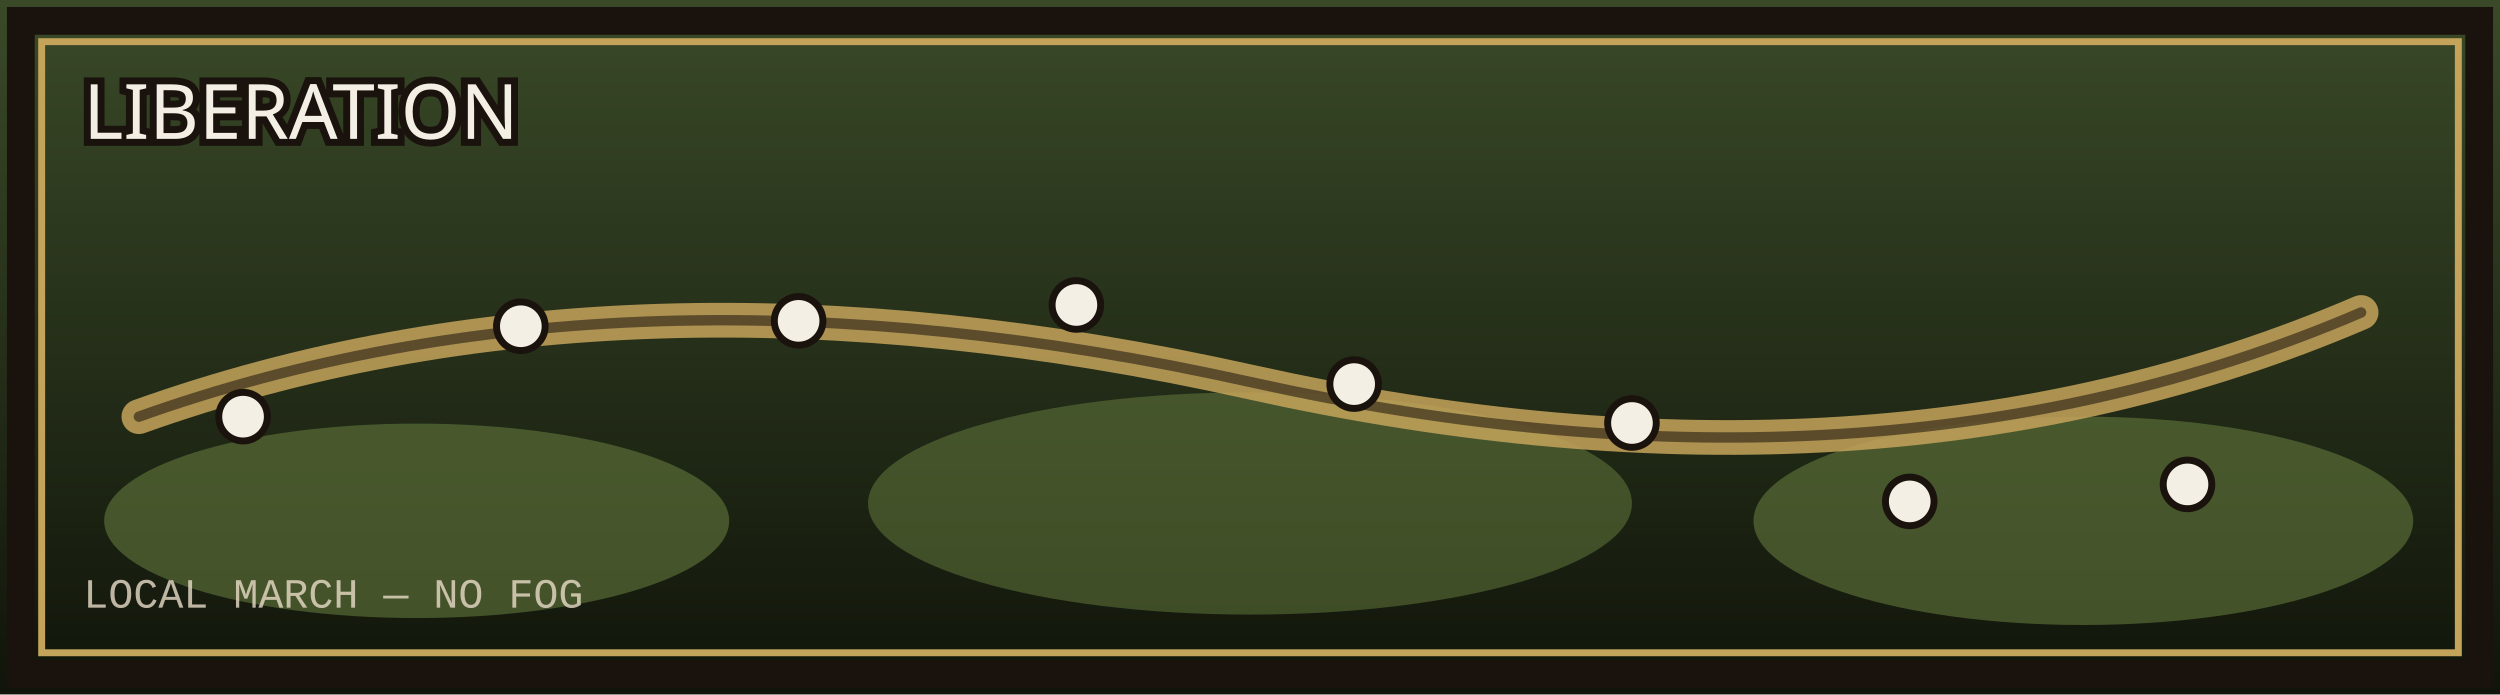
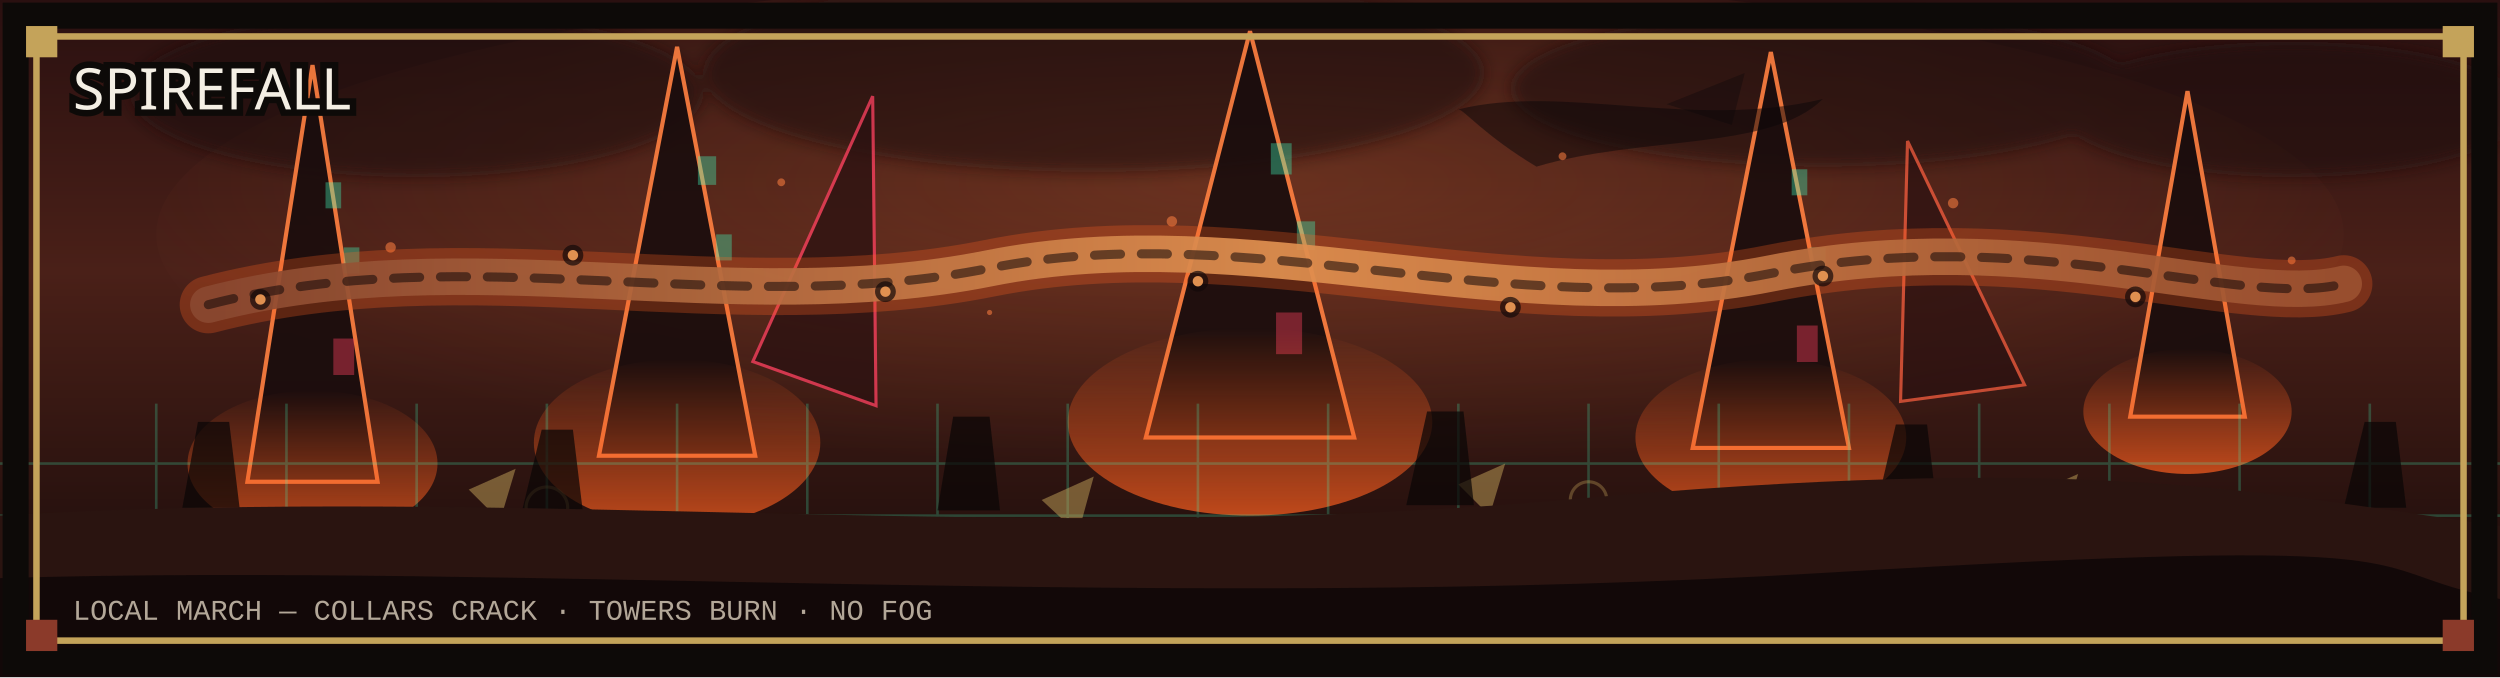
- <svg xmlns="http://www.w3.org/2000/svg" width="720" height="200" viewBox="0 0 720 200" fill="none">
+ <svg xmlns="http://www.w3.org/2000/svg" width="960" height="260" viewBox="0 0 960 260" fill="none">
  <defs>
-     <linearGradient id="bg-local-ch-08" x1="0" y1="0" x2="0" y2="1">
-       <stop offset="0%" stop-color="#3a4a28" />
-       <stop offset="100%" stop-color="#10140a" />
+     <linearGradient id="sky8" x1="0" y1="0" x2="0" y2="1">
+       <stop offset="0%" stop-color="#2a1010" />
+       <stop offset="40%" stop-color="#4a2018" />
+       <stop offset="100%" stop-color="#120808" />
    </linearGradient>
+     <linearGradient id="fire8" x1="0" y1="1" x2="0" y2="0">
+       <stop offset="0%" stop-color="#ff6020" stop-opacity="0.7" />
+       <stop offset="100%" stop-color="#ff6020" stop-opacity="0" />
+     </linearGradient>
+     <radialGradient id="ember8" cx="50%" cy="40%" r="55%">
+       <stop offset="0%" stop-color="#ff8040" stop-opacity="0.22" />
+       <stop offset="100%" stop-color="#ff8040" stop-opacity="0" />
+     </radialGradient>
+     <linearGradient id="trail8" x1="0" y1="0" x2="1" y2="0">
+       <stop offset="0%" stop-color="#8a4830" />
+       <stop offset="50%" stop-color="#e09050" />
+       <stop offset="100%" stop-color="#9a5030" />
+     </linearGradient>
+     <filter id="blur8" x="-20%" y="-20%" width="140%" height="140%">
+       <feGaussianBlur stdDeviation="3" />
+     </filter>
  </defs>
-   <rect width="720" height="200" fill="url(#bg-local-ch-08)" />
-   <ellipse cx="120" cy="150" rx="90" ry="28" fill="#6a8040" opacity="0.55" />
-   <ellipse cx="360" cy="145" rx="110" ry="32" fill="#6a8040" opacity="0.5" />
-   <ellipse cx="600" cy="150" rx="95" ry="30" fill="#6a8040" opacity="0.55" />
-   <path d="M40 120 Q180 70 360 110 T680 90" fill="none" stroke="#c4a35a" stroke-width="10" stroke-linecap="round" opacity="0.85" />
-   <path d="M40 120 Q180 70 360 110 T680 90" fill="none" stroke="#1a120c" stroke-width="3" stroke-linecap="round" opacity="0.55" />
-   <circle cx="70" cy="120" r="7" fill="#f4efe4" stroke="#1a120c" stroke-width="2" />
-   <circle cx="150" cy="93.962" r="7" fill="#f4efe4" stroke="#1a120c" stroke-width="2" />
-   <circle cx="230" cy="92.407" r="7" fill="#f4efe4" stroke="#1a120c" stroke-width="2" />
-   <circle cx="310" cy="87.83" r="7" fill="#f4efe4" stroke="#1a120c" stroke-width="2" />
-   <circle cx="390" cy="110.62" r="7" fill="#f4efe4" stroke="#1a120c" stroke-width="2" />
-   <circle cx="470" cy="121.822" r="7" fill="#f4efe4" stroke="#1a120c" stroke-width="2" />
-   <circle cx="550" cy="144.404" r="7" fill="#f4efe4" stroke="#1a120c" stroke-width="2" />
-   <circle cx="630" cy="139.509" r="7" fill="#f4efe4" stroke="#1a120c" stroke-width="2" />
-   <rect x="6" y="6" width="708" height="188" fill="none" stroke="#1a120c" stroke-width="8" />
-   <rect x="12" y="12" width="696" height="176" fill="none" stroke="#c4a35a" stroke-width="2" />
-   <text x="24" y="40" font-family="Impact, Arial Black, sans-serif" font-size="22" fill="#f4efe4" stroke="#1a120c" stroke-width="4" paint-order="stroke">LIBERATION</text>
-   <text x="24" y="175" font-family="Courier New, monospace" font-size="12" fill="#e8dcc8" opacity="0.8">LOCAL MARCH — NO FOG</text>
+   <rect width="960" height="260" fill="url(#sky8)" />
+   <ellipse cx="480" cy="90" rx="420" ry="100" fill="url(#ember8)" />
+   <g fill="#1a1010" opacity="0.55" filter="url(#blur8)">
+     <ellipse cx="160" cy="36" rx="110" ry="32" />
+     <ellipse cx="420" cy="28" rx="150" ry="38" />
+     <ellipse cx="700" cy="34" rx="120" ry="30" />
+     <ellipse cx="880" cy="42" rx="90" ry="26" />
+   </g>
+   <g fill="#1a0c0c" stroke="#ff8040" stroke-width="1.6" opacity="0.9">
+     <path d="M120 25 L145 185 L95 185Z" />
+     <path d="M260 18 L290 175 L230 175Z" />
+     <path d="M480 12 L520 168 L440 168Z" />
+     <path d="M680 20 L710 172 L650 172Z" />
+     <path d="M840 35 L862 160 L818 160Z" />
+   </g>
+   <g transform="rotate(14 340 100)">
+     <path d="M320 40 L350 155 L300 150Z" fill="#2a1010" stroke="#ff4060" stroke-width="1.2" opacity="0.75" />
+   </g>
+   <g transform="rotate(-10 760 95)">
+     <path d="M740 50 L768 150 L720 148Z" fill="#2a1010" stroke="#ff6040" stroke-width="1.2" opacity="0.7" />
+   </g>
+   <g fill="#40ffc0" opacity="0.35">
+     <rect x="125" y="70" width="6" height="10" />
+     <rect x="132" y="95" width="6" height="10" />
+     <rect x="268" y="60" width="7" height="11" />
+     <rect x="275" y="90" width="6" height="10" />
+     <rect x="488" y="55" width="8" height="12" />
+     <rect x="498" y="85" width="7" height="11" />
+     <rect x="688" y="65" width="6" height="10" />
+     <rect x="695" y="95" width="6" height="10" />
+   </g>
+   <g fill="#ff4060" opacity="0.4">
+     <rect x="128" y="130" width="8" height="14" />
+     <rect x="490" y="120" width="10" height="16" />
+     <rect x="690" y="125" width="8" height="14" />
+   </g>
+   <ellipse cx="120" cy="178" rx="48" ry="28" fill="url(#fire8)" />
+   <ellipse cx="260" cy="170" rx="55" ry="32" fill="url(#fire8)" />
+   <ellipse cx="480" cy="162" rx="70" ry="36" fill="url(#fire8)" />
+   <ellipse cx="680" cy="168" rx="52" ry="30" fill="url(#fire8)" />
+   <ellipse cx="840" cy="158" rx="40" ry="24" fill="url(#fire8)" />
+   <g stroke="#40ffc0" stroke-width="1" opacity="0.22">
+     <path d="M0 178 L960 178" />
+     <path d="M0 198 L960 198" />
+     <path d="M0 218 L960 218" />
+     <line x1="60" y1="155" x2="60" y2="230" />
+     <line x1="110" y1="155" x2="110" y2="230" />
+     <line x1="160" y1="155" x2="160" y2="230" />
+     <line x1="210" y1="155" x2="210" y2="230" />
+     <line x1="260" y1="155" x2="260" y2="230" />
+     <line x1="310" y1="155" x2="310" y2="230" />
+     <line x1="360" y1="155" x2="360" y2="230" />
+     <line x1="410" y1="155" x2="410" y2="230" />
+     <line x1="460" y1="155" x2="460" y2="230" />
+     <line x1="510" y1="155" x2="510" y2="230" />
+     <line x1="560" y1="155" x2="560" y2="230" />
+     <line x1="610" y1="155" x2="610" y2="230" />
+     <line x1="660" y1="155" x2="660" y2="230" />
+     <line x1="710" y1="155" x2="710" y2="230" />
+     <line x1="760" y1="155" x2="760" y2="230" />
+     <line x1="810" y1="155" x2="810" y2="230" />
+     <line x1="860" y1="155" x2="860" y2="230" />
+     <line x1="910" y1="155" x2="910" y2="230" />
+   </g>
+   <g fill="#c4a35a" opacity="0.5">
+     <path d="M180 188 L198 180 L192 200Z" />
+     <path d="M400 192 L420 183 L414 205Z" />
+     <path d="M560 186 L578 178 L572 198Z" />
+     <path d="M780 190 L798 182 L792 202Z" />
+   </g>
+   <g fill="none" stroke="#c4a35a" stroke-width="1.2" opacity="0.35">
+     <circle cx="210" cy="195" r="8" />
+     <circle cx="610" cy="192" r="7" />
+   </g>
+   <g fill="#0a0606" opacity="0.72">
+     <path d="M70 195 L76 162 L88 162 L92 195Z" />
+     <path d="M200 198 L208 165 L220 165 L224 198Z" />
+     <path d="M360 196 L366 160 L380 160 L384 196Z" />
+     <path d="M540 194 L548 158 L562 158 L566 194Z" />
+     <path d="M720 197 L728 163 L740 163 L744 197Z" />
+     <path d="M900 195 L908 162 L920 162 L924 195Z" />
+   </g>
+   <path d="M560 42 C600 32 650 50 700 38 C680 58 630 52 590 64 C570 52 562 42 560 42Z" fill="#0a0608" opacity="0.5" />
+   <path d="M640 40 L670 28 L665 48Z" fill="#0a0608" opacity="0.35" />
+   <path d="M0 198 C200 186 400 210 600 192 S860 188 960 202 L960 260 L0 260Z" fill="#2a1410" />
+   <path d="M0 222 C200 216 450 235 700 220 S900 218 960 230 L960 260 L0 260Z" fill="#120808" />
+   <g fill="#ff8040" opacity="0.55">
+     <circle cx="150" cy="95" r="2" />
+     <circle cx="300" cy="70" r="1.5" />
+     <circle cx="450" cy="85" r="2" />
+     <circle cx="600" cy="60" r="1.5" />
+     <circle cx="750" cy="78" r="2" />
+     <circle cx="880" cy="100" r="1.5" />
+     <circle cx="380" cy="120" r="1" />
+     <circle cx="820" cy="115" r="1.5" />
+   </g>
+   <path d="M80 117 C180 91 280 123 380 103 S580 125 680 105 S860 119 900 109" fill="none" stroke="#ff6020" stroke-width="22" stroke-linecap="round" opacity="0.28" />
+   <path d="M80 117 C180 91 280 123 380 103 S580 125 680 105 S860 119 900 109" fill="none" stroke="url(#trail8)" stroke-width="14" stroke-linecap="round" opacity="0.92" />
+   <path d="M80 117 C180 91 280 123 380 103 S580 125 680 105 S860 119 900 109" fill="none" stroke="#120808" stroke-width="3.5" stroke-linecap="round" stroke-dasharray="10 8" opacity="0.55" />
+   <g>
+     <circle cx="100" cy="115" r="4" fill="#120808" opacity="0.7" />
+     <circle cx="100" cy="115" r="2" fill="#e09050" />
+     <circle cx="220" cy="98" r="4" fill="#120808" opacity="0.7" />
+     <circle cx="220" cy="98" r="2" fill="#e09050" />
+     <circle cx="340" cy="112" r="4" fill="#120808" opacity="0.7" />
+     <circle cx="340" cy="112" r="2" fill="#e09050" />
+     <circle cx="460" cy="108" r="4" fill="#120808" opacity="0.7" />
+     <circle cx="460" cy="108" r="2" fill="#e09050" />
+     <circle cx="580" cy="118" r="4" fill="#120808" opacity="0.7" />
+     <circle cx="580" cy="118" r="2" fill="#e09050" />
+     <circle cx="700" cy="106" r="4" fill="#120808" opacity="0.7" />
+     <circle cx="700" cy="106" r="2" fill="#e09050" />
+     <circle cx="820" cy="114" r="4" fill="#120808" opacity="0.7" />
+     <circle cx="820" cy="114" r="2" fill="#e09050" />
+   </g>
+   <rect x="6" y="6" width="948" height="248" fill="none" stroke="#0d0a08" stroke-width="10" />
+   <rect x="14" y="14" width="932" height="232" fill="none" stroke="#c4a35a" stroke-width="2.5" />
+   <rect x="10" y="10" width="12" height="12" fill="#c4a35a" />
+   <rect x="938" y="10" width="12" height="12" fill="#c4a35a" />
+   <rect x="10" y="238" width="12" height="12" fill="#8b3a2a" />
+   <rect x="938" y="238" width="12" height="12" fill="#8b3a2a" />
+   <text x="28" y="42" font-family="Impact, Arial Black, sans-serif" font-size="22" fill="#f4efe4" stroke="#0d0a08" stroke-width="5" paint-order="stroke">SPIREFALL</text>
+   <text x="28" y="238" font-family="Courier New, monospace" font-size="11" fill="#e8dcc8" opacity="0.75">LOCAL MARCH — COLLARS CRACK · TOWERS BURN · NO FOG</text>
</svg>
